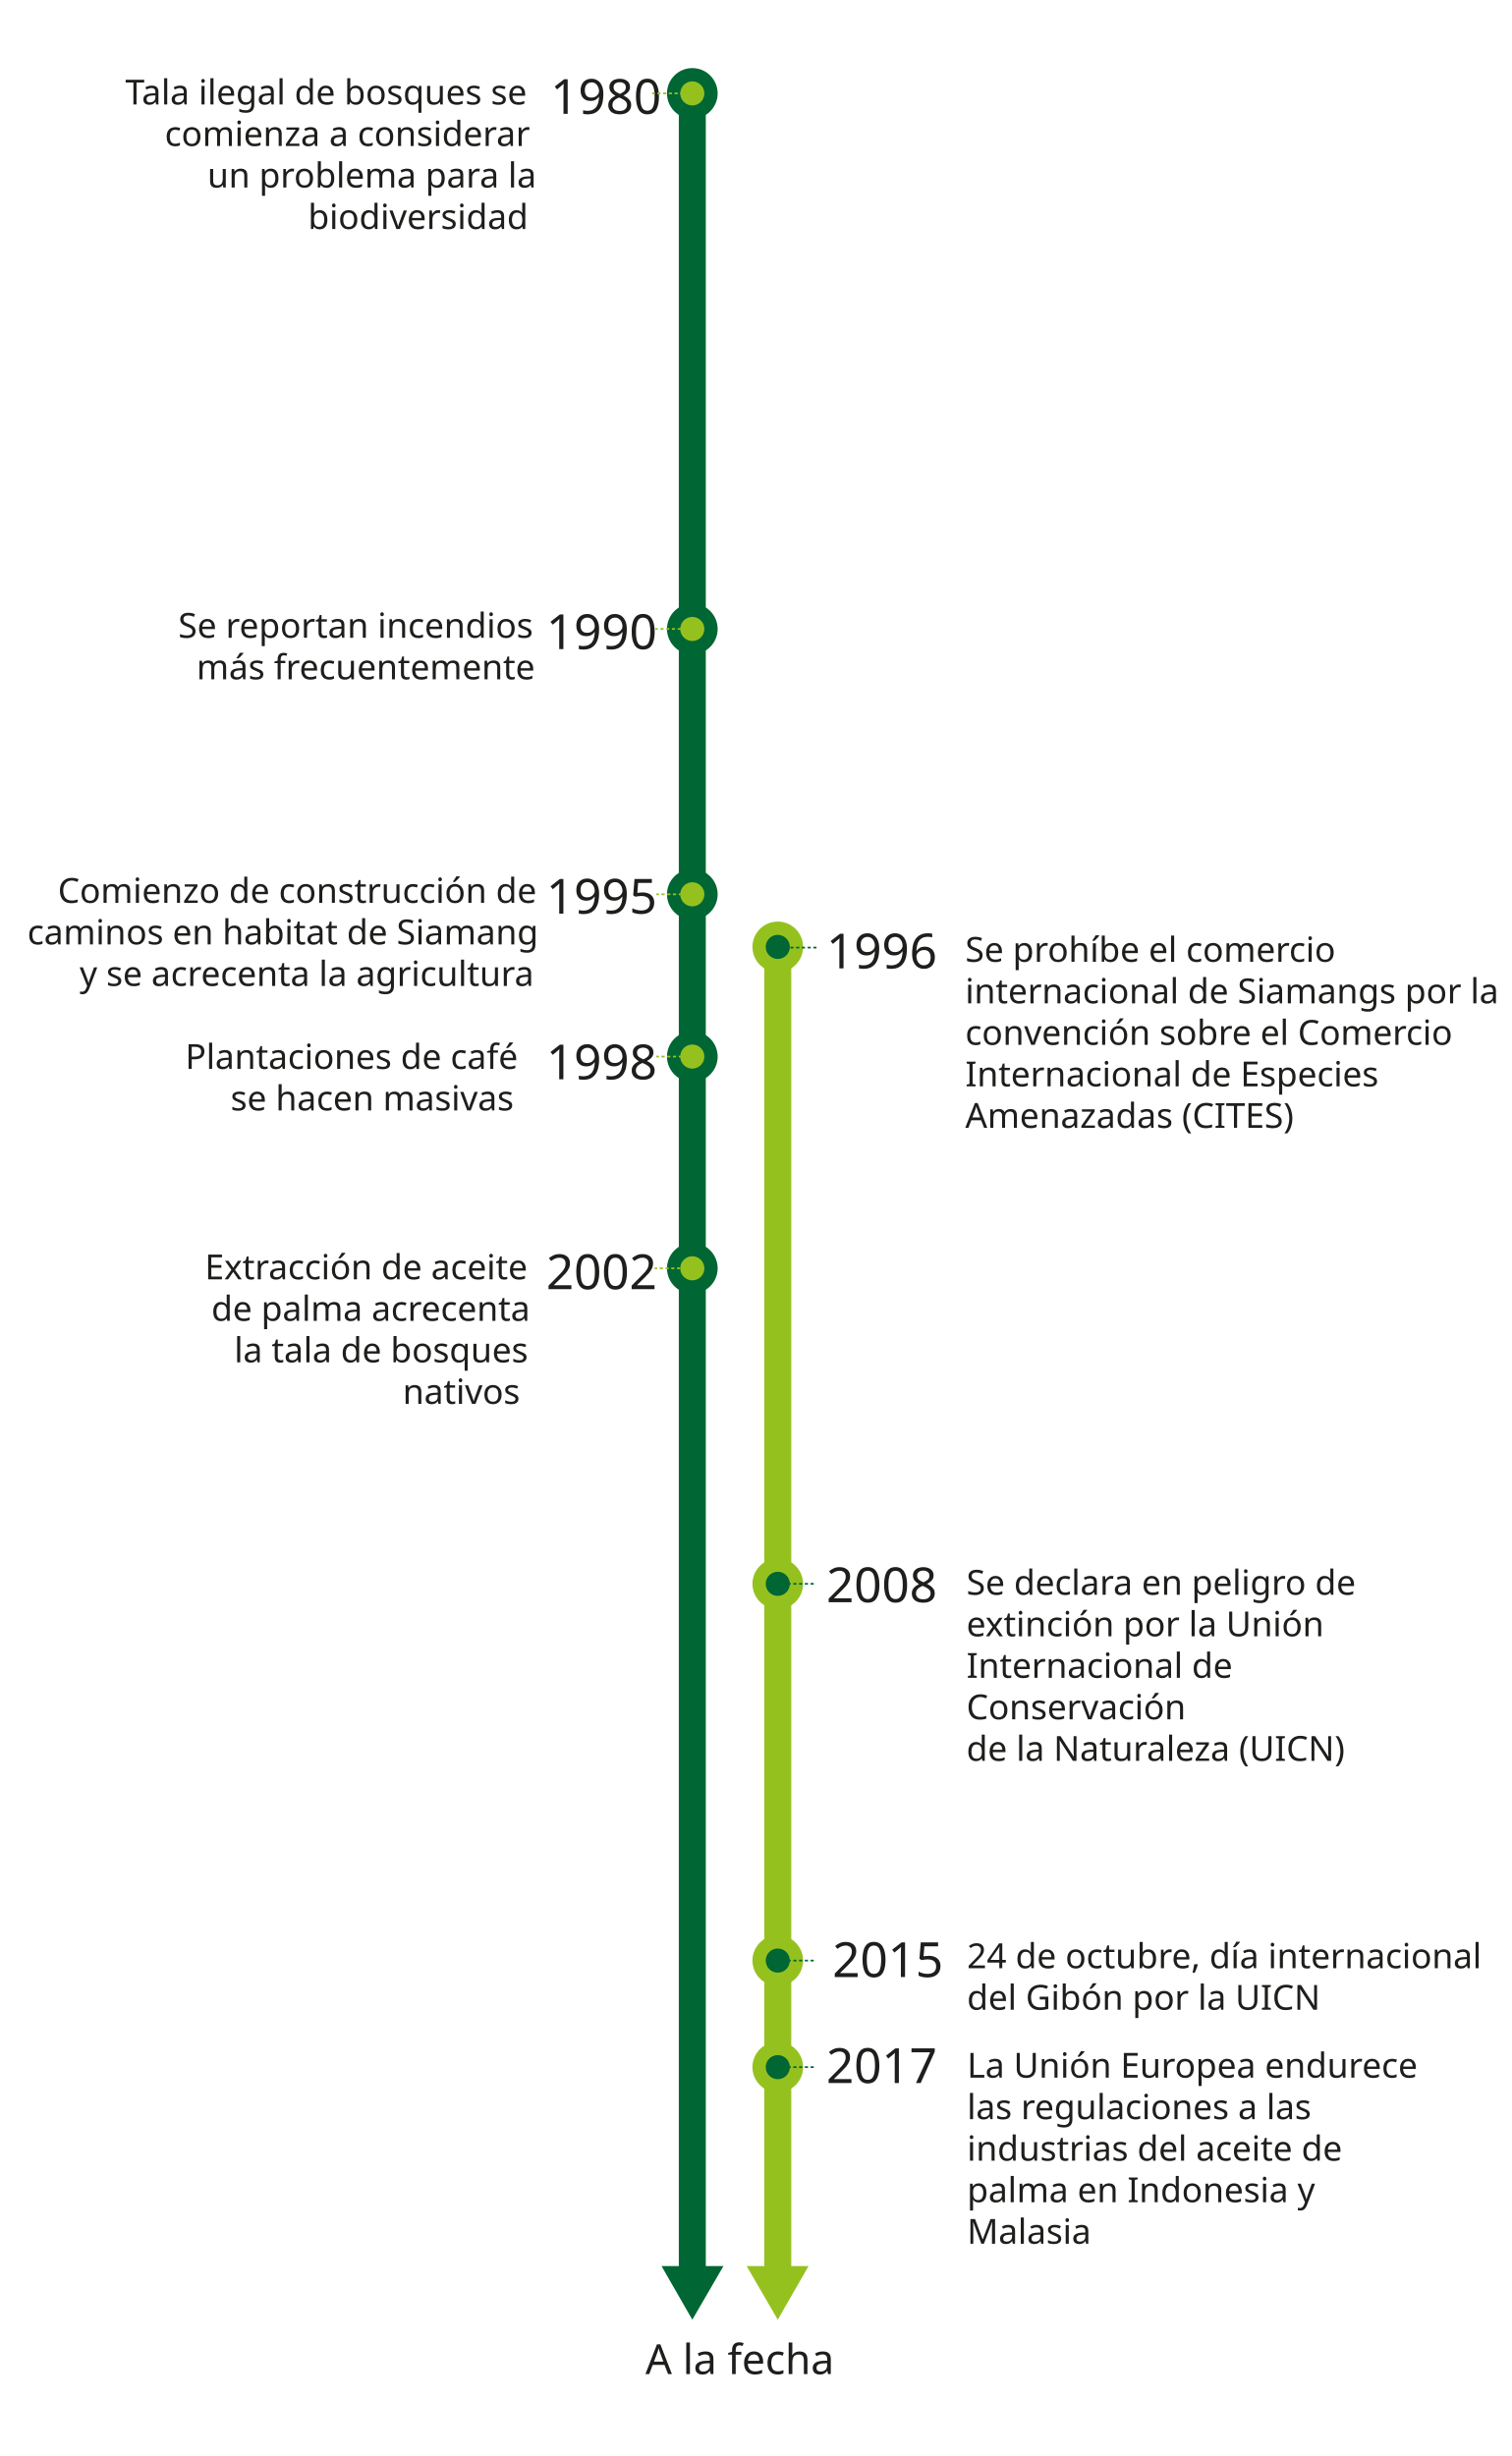
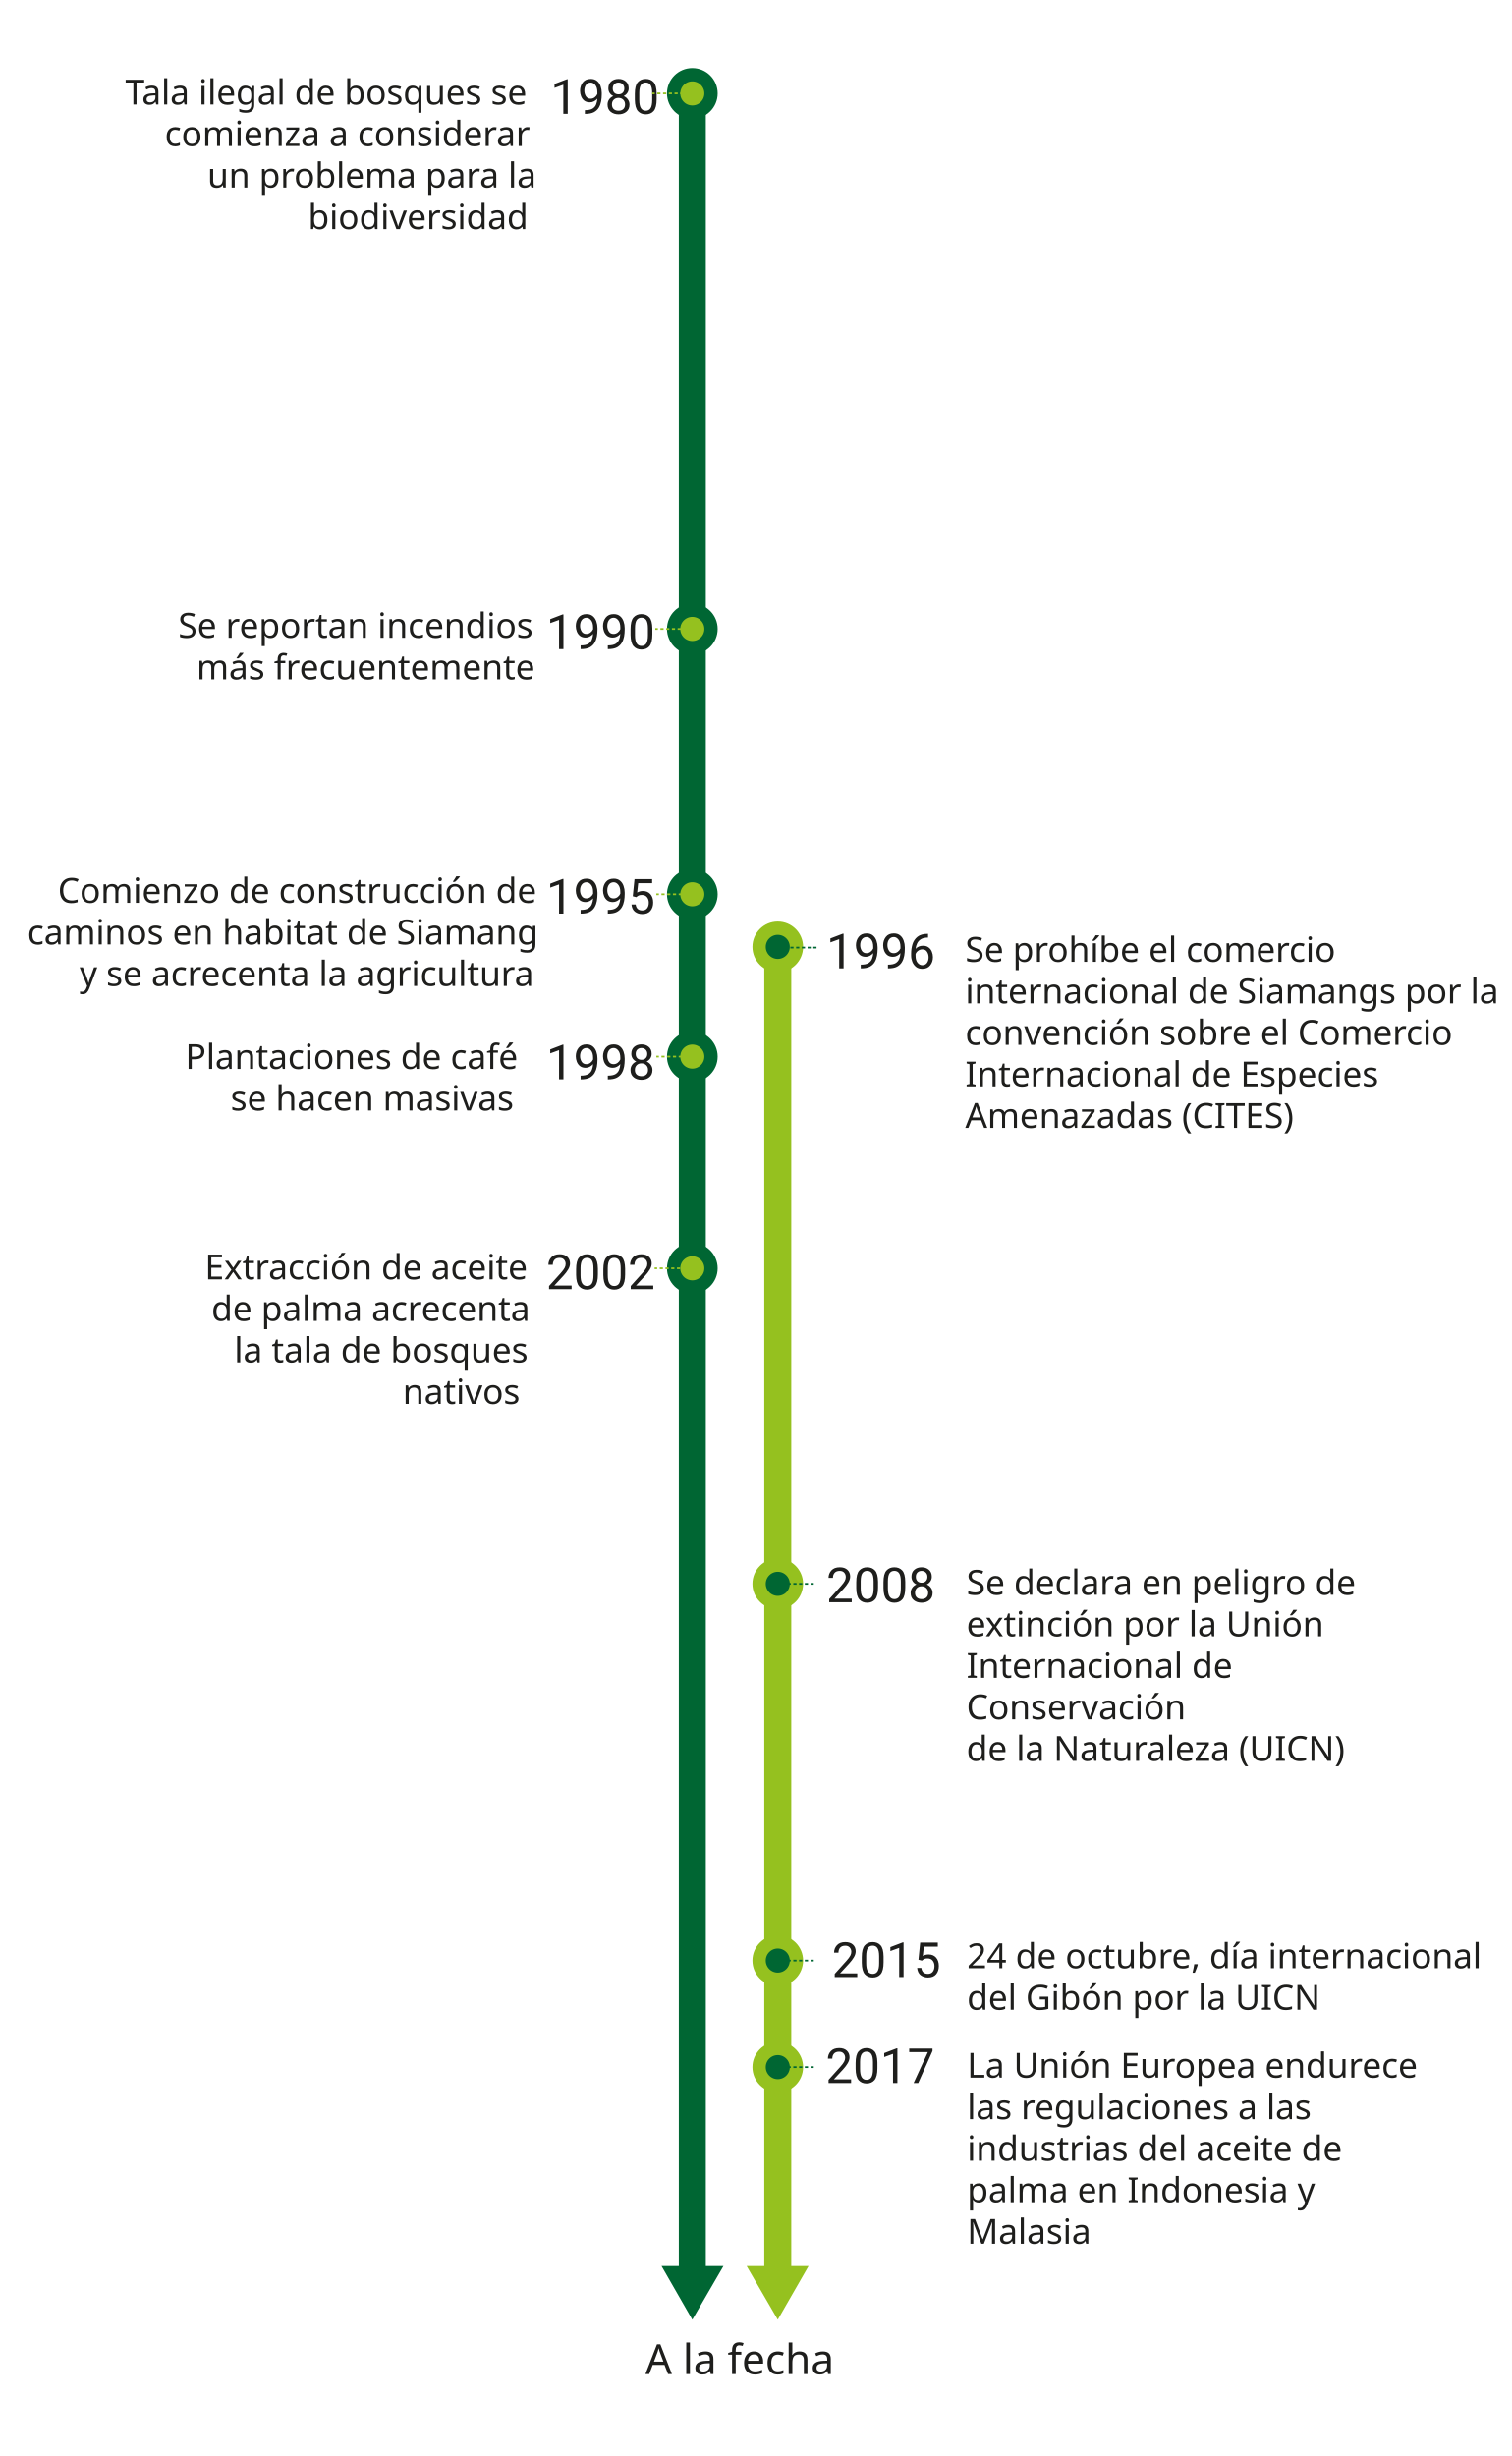
<svg xmlns="http://www.w3.org/2000/svg" version="1.1" x="0px" y="0px" viewBox="0 0 436.8 709.9" style="enable-background:new 0 0 436.8 709.9;" xml:space="preserve">
  <style type="text/css">
	.st0{fill:#1E1E1C;}
- 	.st1{font-family:'Roboto-Regular';}
+ 	.st1{font-family:'Roboto-Regular', sans-serif;}
	.st2{font-size:10px;}
	.st3{fill:none;}
- 	.st4{font-family:'Roboto-Bold';}
+ 	.st4{font-family:'Roboto', sans-serif;}
	.st5{font-size:14px;}
	.st6{font-size:12px;}
	.st7{fill:none;stroke:#95C11F;stroke-width:7.8;stroke-miterlimit:10;}
	.st8{fill:#95C11F;}
	.st9{fill:none;stroke:#006633;stroke-width:7.8;stroke-miterlimit:10;}
	.st10{fill:#006633;}
	.st11{fill:#95C11F;stroke:#006633;stroke-width:3.846;stroke-miterlimit:10;}
	.st12{fill:#006633;stroke:#95C11F;stroke-width:3.846;stroke-miterlimit:10;}
	.st13{fill:none;stroke:#006633;stroke-width:0.5;stroke-miterlimit:10;stroke-dasharray:0.922,0.738;}
	.st14{fill:none;stroke:#95C11F;stroke-width:0.5;stroke-miterlimit:10;stroke-dasharray:0.922,0.738;}
</style>
  <g id="textos">
    <g id="Tala_ilegal_de_bosques_se_comienza_a_considerar_un_problema_para_la_biodiversidad">
      <text transform="matrix(1 0 0 1 36.2274 30.1971)">
        <tspan x="0" y="0" class="st0 st1 st2">Tala ilegal de bosques se</tspan>
        <tspan x="11.4" y="12" class="st0 st1 st2">comienza a considerar</tspan>
        <tspan x="23.7" y="24" class="st0 st1 st2">un problema para la</tspan>
        <tspan x="52.8" y="36" class="st0 st1 st2">biodiversidad</tspan>
      </text>
    </g>
    <g>
      <text transform="matrix(1 0 0 1 51.5055 184.353)">
        <tspan x="0" y="0" class="st0 st1 st2">Se reportan incendios</tspan>
        <tspan x="5.3" y="12" class="st0 st1 st2">más frecuentemente</tspan>
      </text>
    </g>
    <g>
      <rect x="5.4" y="252.4" class="st3" width="144.3" height="64.7" />
      <text transform="matrix(1 0 0 1 16.7117 260.9743)">
        <tspan x="0" y="0" class="st0 st1 st2">Comienzo de construcción de </tspan>
        <tspan x="-8.8" y="12" class="st0 st1 st2">caminos en habitat de Siamang </tspan>
        <tspan x="6.3" y="24" class="st0 st1 st2">y se acrecenta la agricultura</tspan>
      </text>
    </g>
    <g>
      <text transform="matrix(1 0 0 1 53.5391 308.9668)">
        <tspan x="0" y="0" class="st0 st1 st2">Plantaciones de café</tspan>
        <tspan x="13.1" y="12" class="st0 st1 st2">se hacen masivas</tspan>
      </text>
    </g>
    <g>
      <rect x="18.3" y="361.2" class="st3" width="131.2" height="62.4" />
      <text transform="matrix(1 0 0 1 59.2007 369.7841)">
        <tspan x="0" y="0" class="st0 st1 st2">Extracción de aceite </tspan>
        <tspan x="1.9" y="12" class="st0 st1 st2">de palma acrecenta </tspan>
        <tspan x="8.5" y="24" class="st0 st1 st2">la tala de bosques </tspan>
        <tspan x="57.2" y="36" class="st0 st1 st2">nativos</tspan>
      </text>
    </g>
    <g>
      <rect x="279" y="269.5" class="st3" width="157.9" height="66.4" />
      <text transform="matrix(1 0 0 1 278.9825 278.0096)">
        <tspan x="0" y="0" class="st0 st1 st2">Se prohíbe el comercio </tspan>
        <tspan x="0" y="12" class="st0 st1 st2">internacional de Siamangs por la </tspan>
        <tspan x="0" y="24" class="st0 st1 st2">convención sobre el Comercio </tspan>
        <tspan x="0" y="36" class="st0 st1 st2">Internacional de Especies </tspan>
        <tspan x="0" y="48" class="st0 st1 st2">Amenazadas (CITES)</tspan>
      </text>
    </g>
    <g>
      <rect x="279.3" y="452.4" class="st3" width="133.7" height="63.4" />
      <text transform="matrix(1 0 0 1 279.3333 460.9677)">
        <tspan x="0" y="0" class="st0 st1 st2">Se declara en peligro de </tspan>
        <tspan x="0" y="12" class="st0 st1 st2">extinción por la Unión </tspan>
        <tspan x="0" y="24" class="st0 st1 st2">Internacional de </tspan>
        <tspan x="0" y="36" class="st0 st1 st2">Conservación</tspan>
        <tspan x="0" y="48" class="st0 st1 st2">de la Naturaleza (UICN)</tspan>
      </text>
    </g>
    <g>
      <rect x="279.5" y="560.4" class="st3" width="145.4" height="57.5" />
      <text transform="matrix(1 0 0 1 279.4844 568.9102)">
        <tspan x="0" y="0" class="st0 st1 st2">24 de octubre, día internacional </tspan>
        <tspan x="0" y="12" class="st0 st1 st2">del Gibón por la UICN</tspan>
      </text>
    </g>
    <g>
      <rect x="279.5" y="592" class="st3" width="133" height="81.8" />
      <text transform="matrix(1 0 0 1 279.5137 600.5416)">
        <tspan x="0" y="0" class="st0 st1 st2">La Unión Europea endurece </tspan>
        <tspan x="0" y="12" class="st0 st1 st2">las regulaciones a las </tspan>
        <tspan x="0" y="24" class="st0 st1 st2">industrias del aceite de </tspan>
        <tspan x="0" y="36" class="st0 st1 st2">palma en Indonesia y </tspan>
        <tspan x="0" y="48" class="st0 st1 st2">Malasia</tspan>
      </text>
    </g>
    <g>
      <text transform="matrix(1 0 0 1 159.1028 32.9071)" class="st0 st4 st5">1980</text>
    </g>
    <g>
      <text transform="matrix(1 0 0 1 157.8668 187.6142)" class="st0 st4 st5">1990</text>
    </g>
    <g>
      <text transform="matrix(1 0 0 1 157.8672 264.078)" class="st0 st4 st5">1995</text>
    </g>
    <g>
      <text transform="matrix(1 0 0 1 157.8668 311.9668)" class="st0 st4 st5">1998</text>
    </g>
    <g>
      <text transform="matrix(1 0 0 1 157.8666 372.6288)" class="st0 st4 st5">2002</text>
    </g>
    <g>
      <text transform="matrix(1 0 0 1 238.8357 279.9017)" class="st0 st4 st5">1996</text>
    </g>
    <g>
      <text transform="matrix(1 0 0 1 238.8357 463.1178)" class="st0 st4 st5">2008</text>
    </g>
    <g>
      <text transform="matrix(1 0 0 1 236.961 571.452)" class="st0 st4 st5"> 2015</text>
    </g>
    <g>
      <text transform="matrix(1 0 0 1 235.1799 602.0809)" class="st0 st4 st5"> 2017</text>
    </g>
    <g>
      <text transform="matrix(1 0 0 1 186.5465 686.2249)" class="st0 st1 st6">A la fecha</text>
    </g>
  </g>
  <g id="linea">
    <g>
      <g>
        <g>
          <line class="st7" x1="224.8" y1="268.4" x2="224.8" y2="657.6" />
          <g>
            <polygon class="st8" points="215.8,655 224.8,670.5 233.7,655      " />
          </g>
        </g>
      </g>
      <g>
        <g>
          <line class="st9" x1="200.1" y1="21.6" x2="200.1" y2="657.6" />
          <g>
            <polygon class="st10" points="191.2,655 200.1,670.5 209.1,655      " />
          </g>
        </g>
      </g>
      <circle class="st11" cx="200.1" cy="27" r="5.4" />
      <circle class="st11" cx="200.1" cy="181.8" r="5.4" />
      <circle class="st11" cx="200.1" cy="258.5" r="5.4" />
      <circle class="st12" cx="224.8" cy="273.7" r="5.4" />
      <circle class="st12" cx="224.8" cy="457.8" r="5.4" />
      <circle class="st12" cx="224.8" cy="566.7" r="5.4" />
      <circle class="st12" cx="224.8" cy="597.5" r="5.4" />
      <circle class="st11" cx="200.1" cy="305.4" r="5.4" />
      <circle class="st11" cx="200.1" cy="366.6" r="5.4" />
      <line class="st13" x1="236" y1="273.9" x2="225.3" y2="273.9" />
      <line class="st14" x1="199.9" y1="366.6" x2="189.2" y2="366.6" />
      <line class="st13" x1="235.2" y1="566.7" x2="224.6" y2="566.7" />
      <line class="st13" x1="235.2" y1="457.8" x2="224.6" y2="457.8" />
      <line class="st13" x1="235.2" y1="597.5" x2="224.6" y2="597.5" />
      <line class="st14" x1="200.4" y1="258.5" x2="189.7" y2="258.5" />
      <line class="st14" x1="200.4" y1="305.4" x2="189.7" y2="305.4" />
      <line class="st14" x1="200.1" y1="181.8" x2="189.4" y2="181.8" />
      <line class="st14" x1="199.2" y1="27" x2="188.5" y2="27" />
    </g>
  </g>
</svg>
